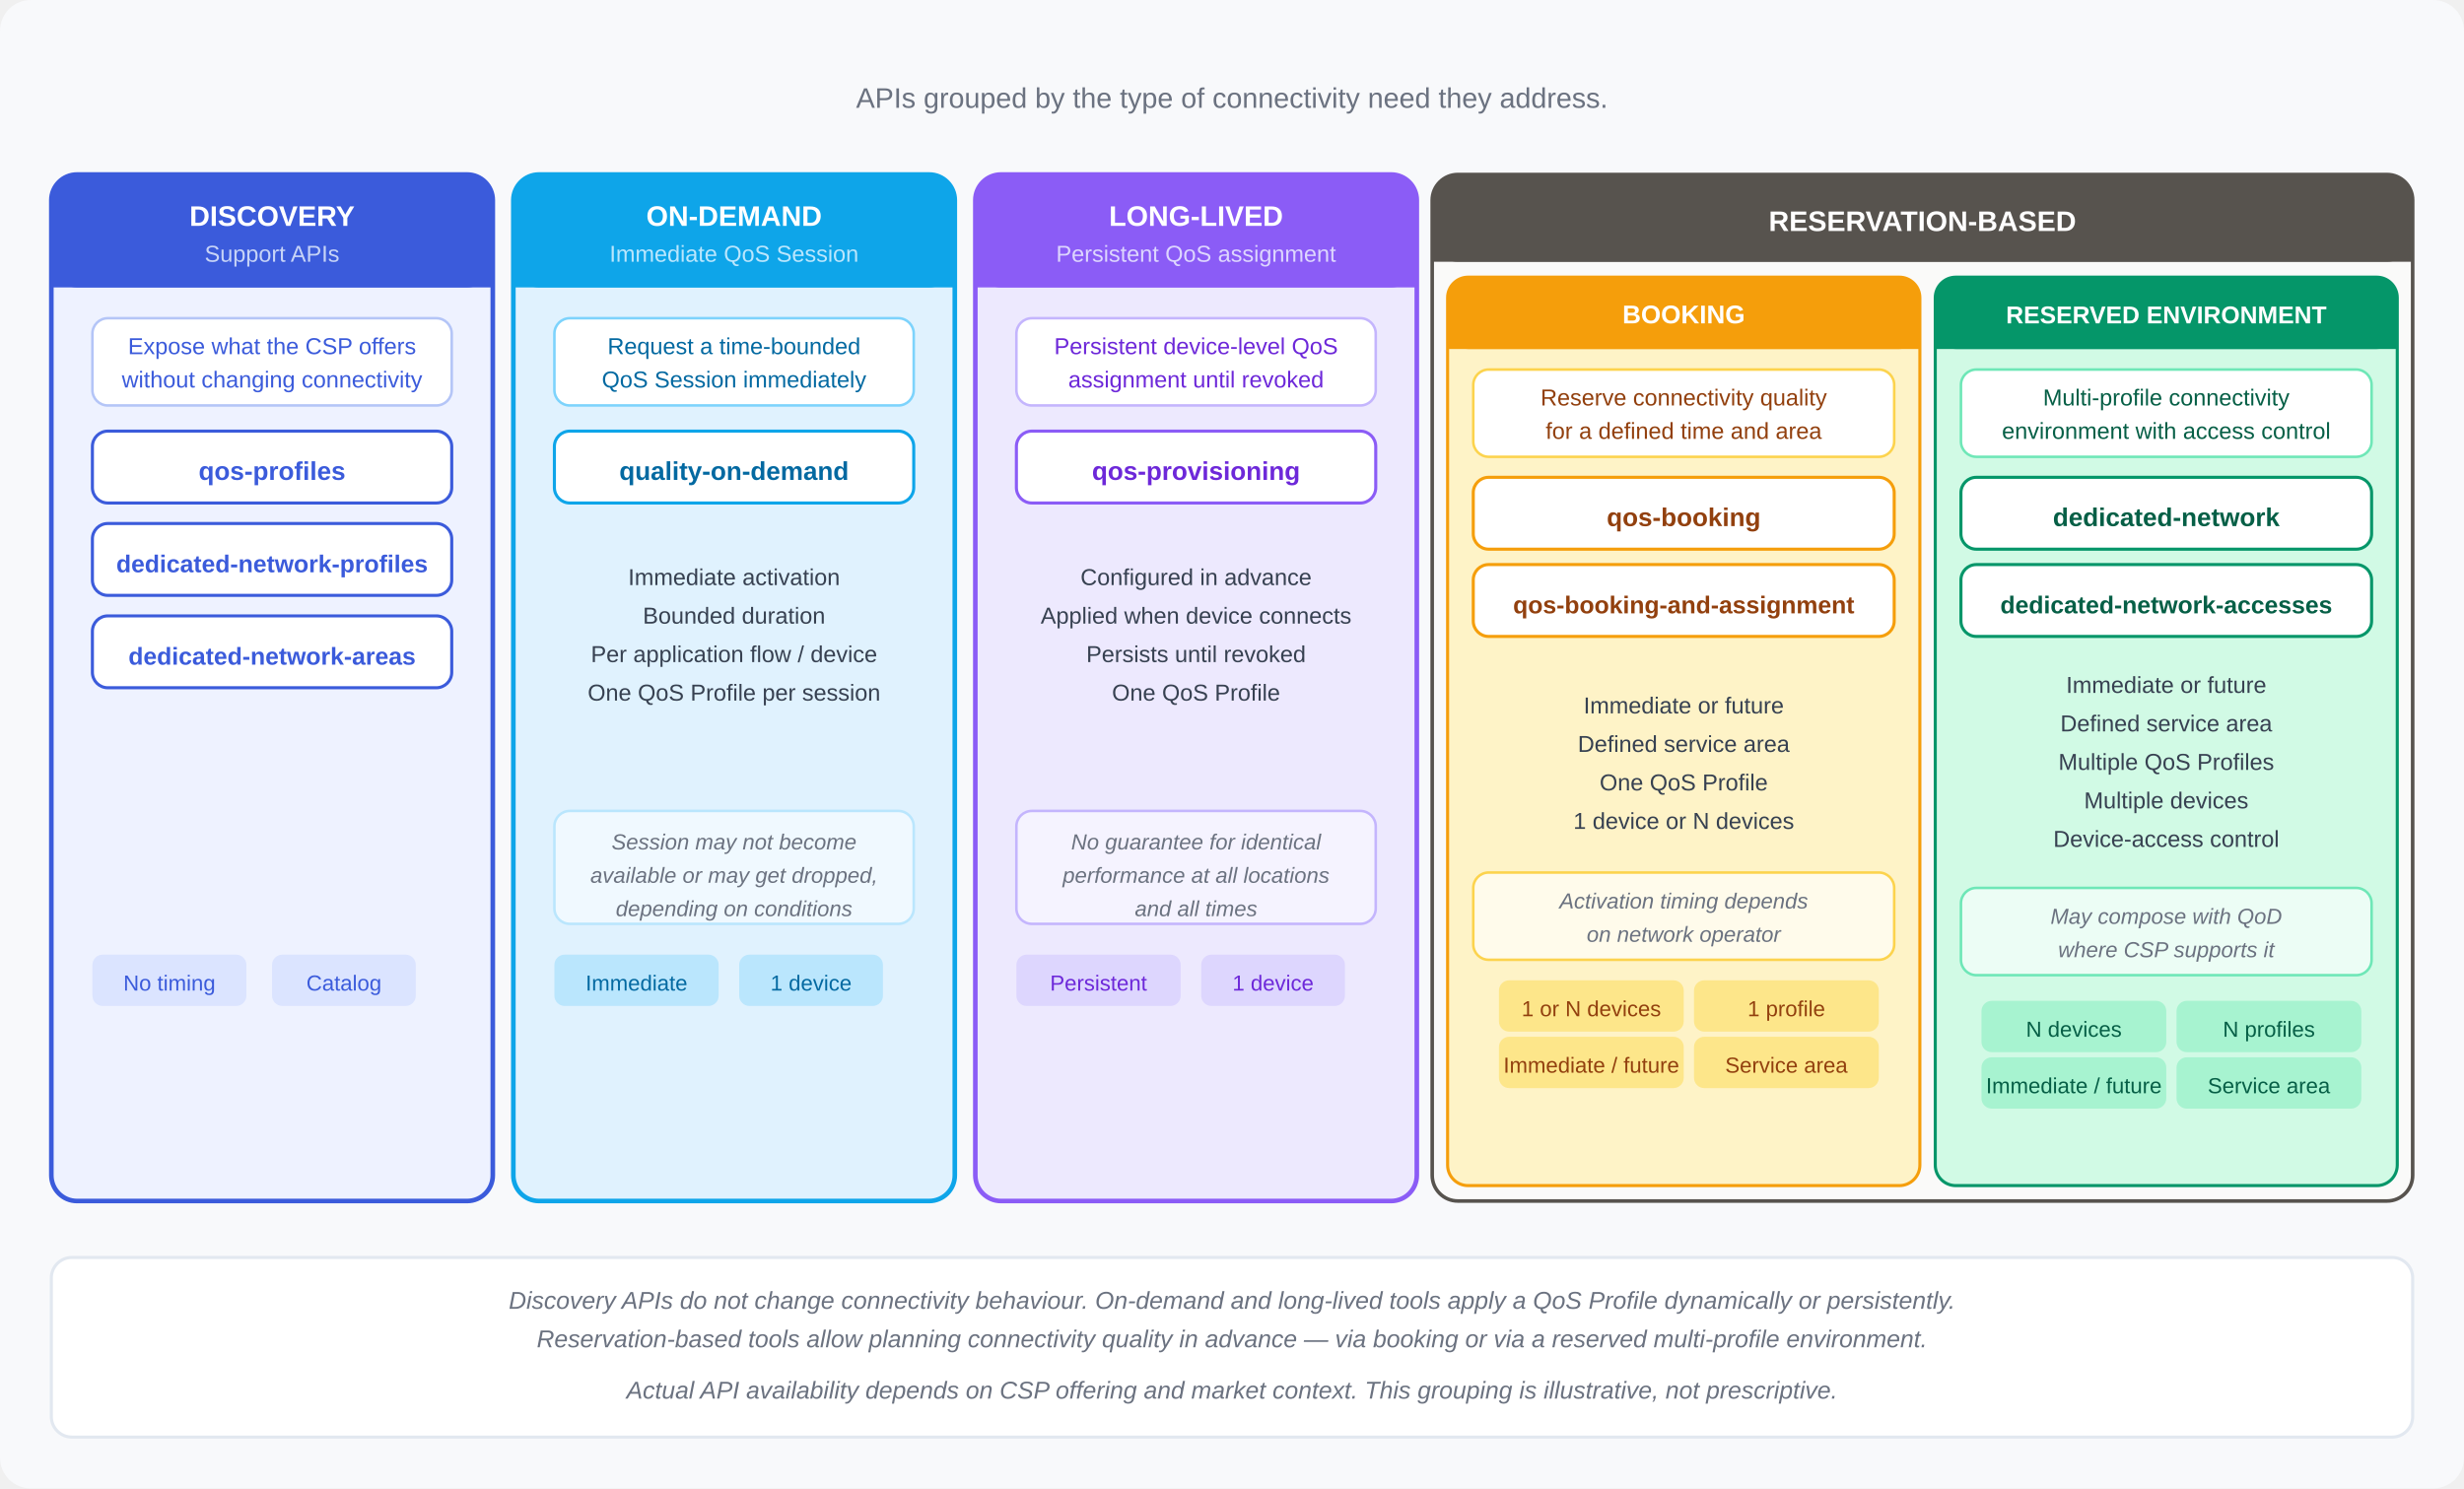
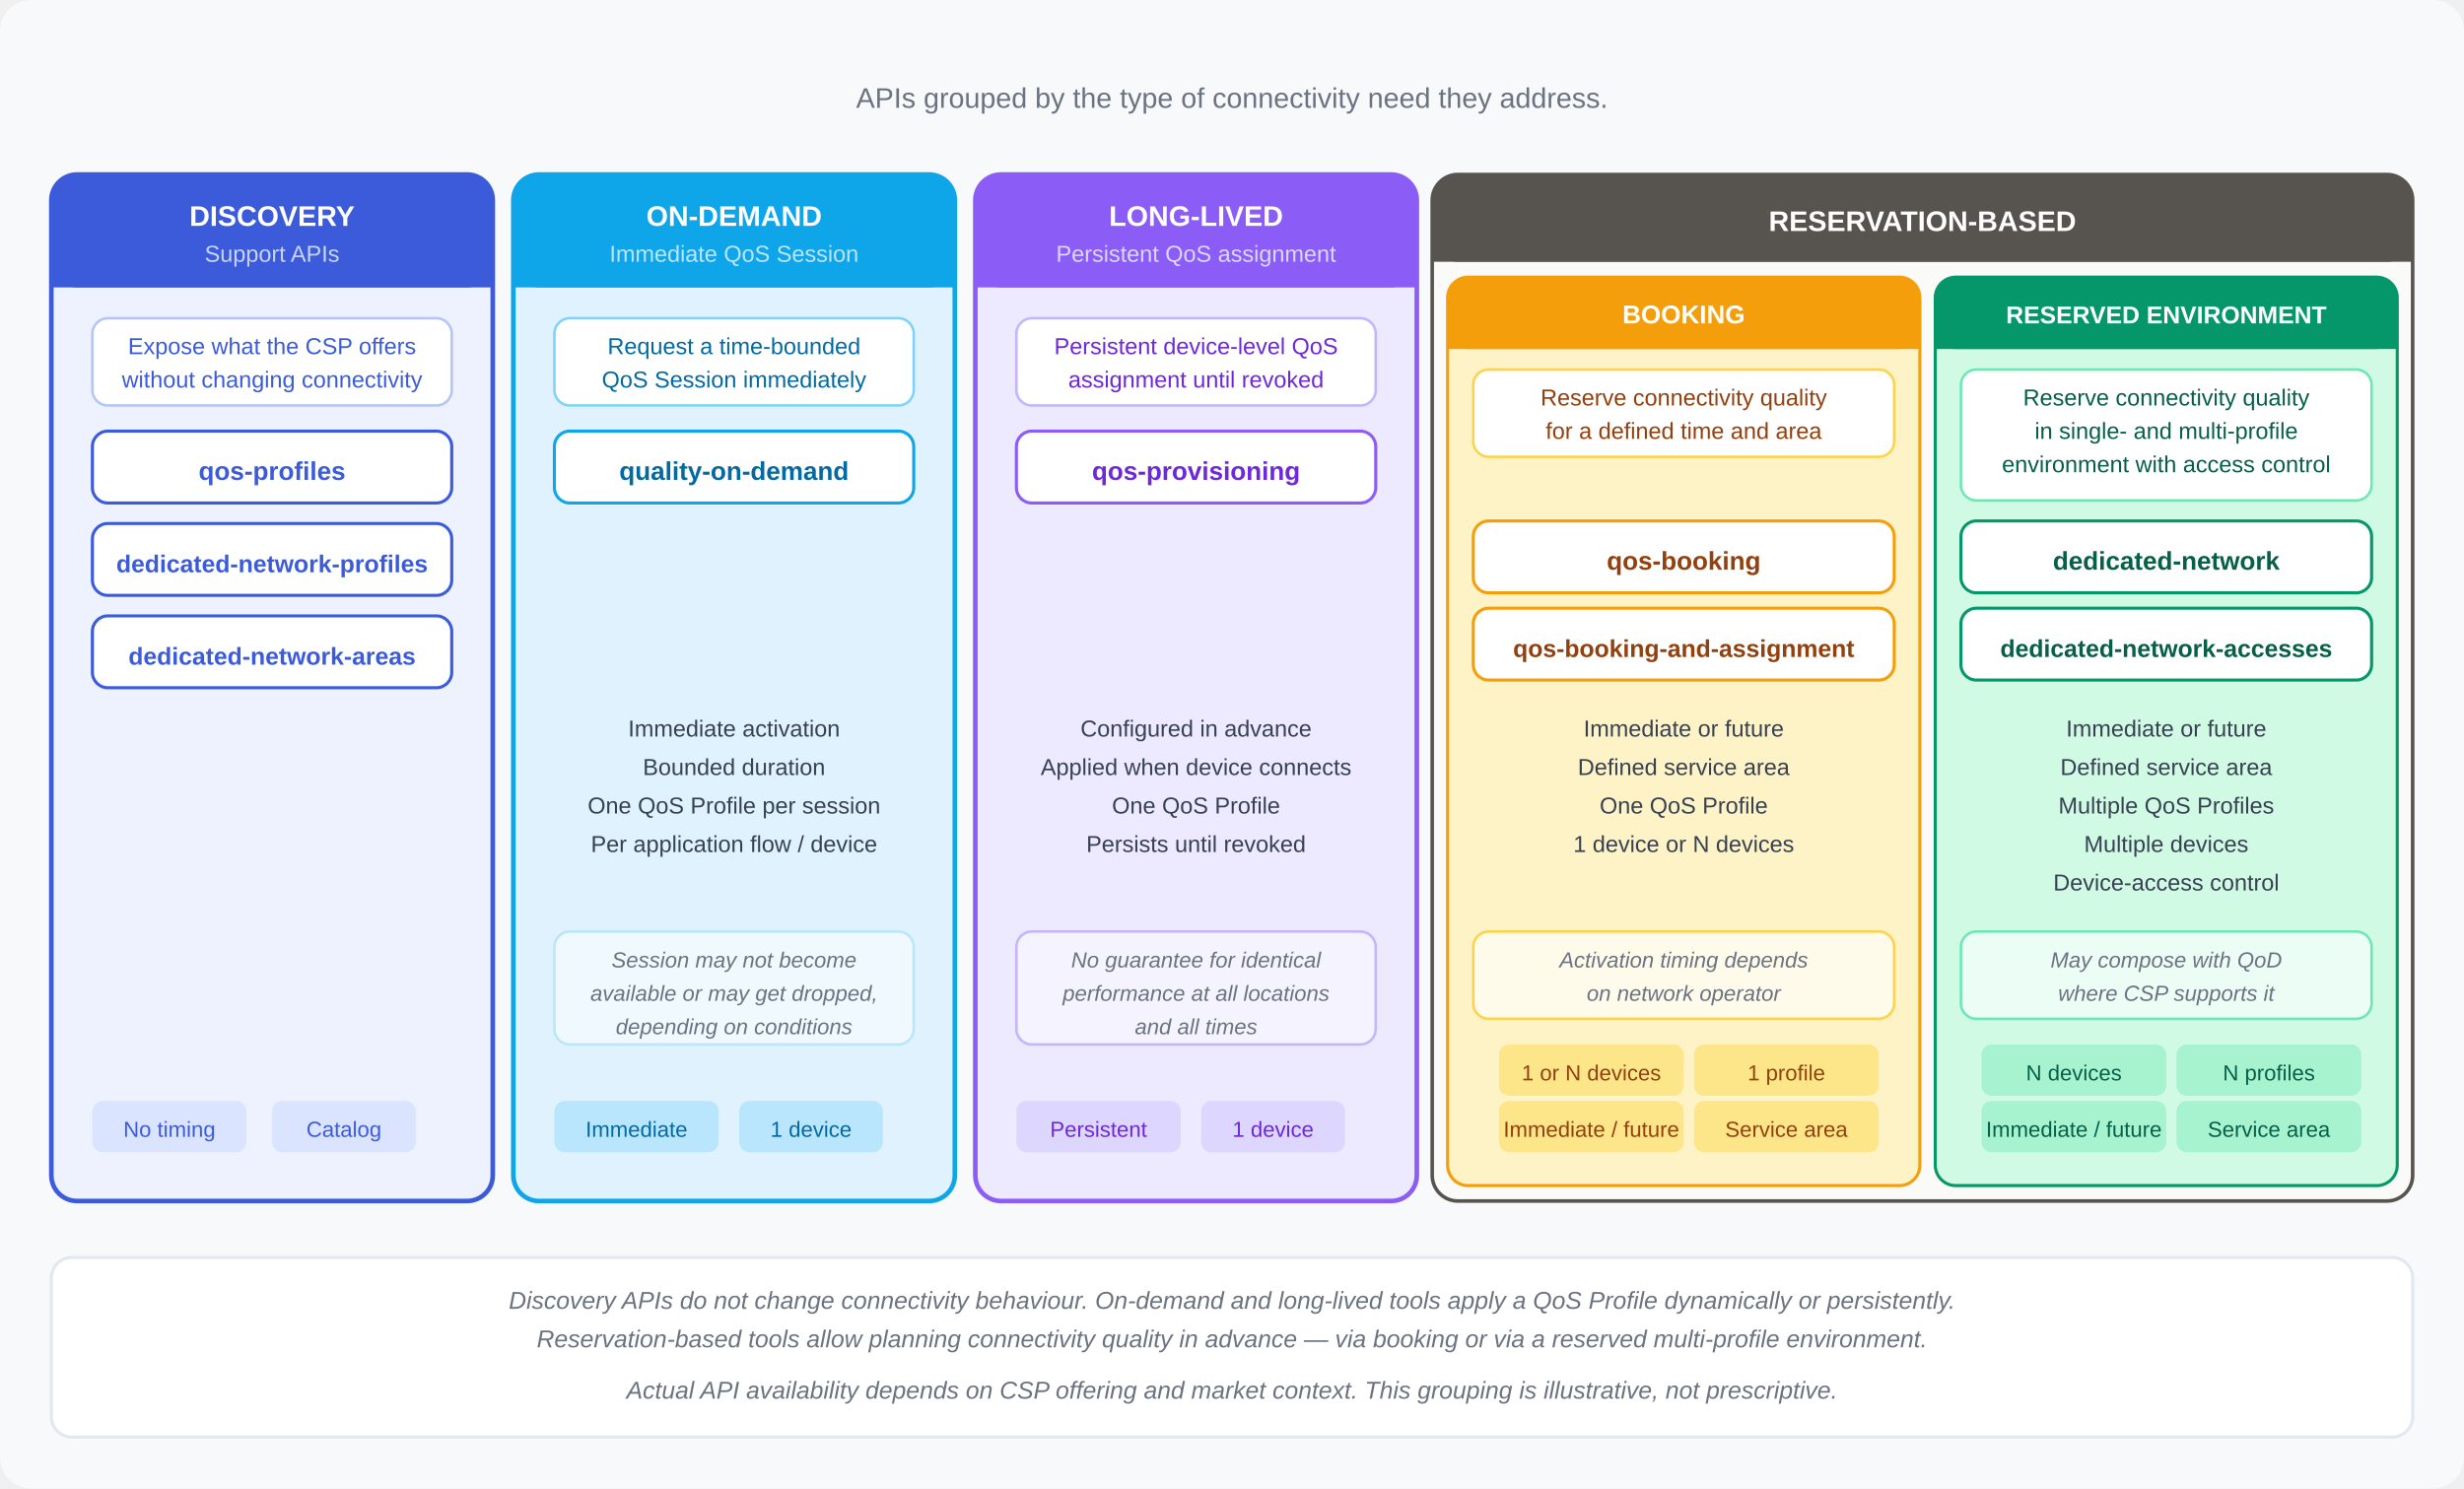
<svg xmlns="http://www.w3.org/2000/svg" viewBox="0 0 960 580" font-family="Segoe UI, Arial, sans-serif">
  <rect width="960" height="580" fill="#f8f9fb" rx="12" />
  <text x="480" y="42" text-anchor="middle" font-size="11" fill="#6b7280">APIs grouped by the type of connectivity need they address.</text>
  <rect x="20" y="68" width="172" height="400" rx="10" fill="#eef2ff" stroke="#3b5bdb" stroke-width="1.8" />
  <rect x="20" y="68" width="172" height="44" rx="10" fill="#3b5bdb" />
  <rect x="20" y="98" width="172" height="14" fill="#3b5bdb" />
  <text x="106" y="88" text-anchor="middle" font-size="11" font-weight="700" fill="white">DISCOVERY</text>
  <text x="106" y="102" text-anchor="middle" font-size="9" fill="#c7d4f7">Support APIs</text>
  <rect x="36" y="124" width="140" height="34" rx="6" fill="white" stroke="#b4c5f7" stroke-width="1" />
  <text x="106" y="138" text-anchor="middle" font-size="9" fill="#3b5bdb">Expose what the CSP offers</text>
  <text x="106" y="151" text-anchor="middle" font-size="9" fill="#3b5bdb">without changing connectivity</text>
  <rect x="36" y="168" width="140" height="28" rx="6" fill="white" stroke="#3b5bdb" stroke-width="1.2" />
  <text x="106" y="187" text-anchor="middle" font-size="10" font-weight="600" fill="#3b5bdb">qos-profiles</text>
  <rect x="36" y="204" width="140" height="28" rx="6" fill="white" stroke="#3b5bdb" stroke-width="1.2" />
  <text x="106" y="223" text-anchor="middle" font-size="9.5" font-weight="600" fill="#3b5bdb">dedicated-network-profiles</text>
  <rect x="36" y="240" width="140" height="28" rx="6" fill="white" stroke="#3b5bdb" stroke-width="1.2" />
  <text x="106" y="259" text-anchor="middle" font-size="9.5" font-weight="600" fill="#3b5bdb">dedicated-network-areas</text>
-   <rect x="36" y="372" width="60" height="20" rx="4" fill="#dbe4ff" />
-   <text x="66" y="386" text-anchor="middle" font-size="8.5" fill="#3b5bdb">No timing</text>
-   <rect x="106" y="372" width="56" height="20" rx="4" fill="#dbe4ff" />
-   <text x="134" y="386" text-anchor="middle" font-size="8.5" fill="#3b5bdb">Catalog</text>
+   <rect x="36" y="429" width="60" height="20" rx="4" fill="#dbe4ff" />
+   <text x="66" y="443" text-anchor="middle" font-size="8.5" fill="#3b5bdb">No timing</text>
+   <rect x="106" y="429" width="56" height="20" rx="4" fill="#dbe4ff" />
+   <text x="134" y="443" text-anchor="middle" font-size="8.5" fill="#3b5bdb">Catalog</text>
  <rect x="200" y="68" width="172" height="400" rx="10" fill="#e0f2fe" stroke="#0ea5e9" stroke-width="1.8" />
  <rect x="200" y="68" width="172" height="44" rx="10" fill="#0ea5e9" />
  <rect x="200" y="98" width="172" height="14" fill="#0ea5e9" />
  <text x="286" y="88" text-anchor="middle" font-size="11" font-weight="700" fill="white">ON-DEMAND</text>
  <text x="286" y="102" text-anchor="middle" font-size="9" fill="#bae6fd">Immediate QoS Session</text>
  <rect x="216" y="124" width="140" height="34" rx="6" fill="white" stroke="#7dd3fc" stroke-width="1" />
  <text x="286" y="138" text-anchor="middle" font-size="9" fill="#0369a1">Request a time-bounded</text>
  <text x="286" y="151" text-anchor="middle" font-size="9" fill="#0369a1">QoS Session immediately</text>
  <rect x="216" y="168" width="140" height="28" rx="6" fill="white" stroke="#0ea5e9" stroke-width="1.2" />
  <text x="286" y="187" text-anchor="middle" font-size="10" font-weight="600" fill="#0369a1">quality-on-demand</text>
-   <text x="286" y="228" text-anchor="middle" font-size="9" fill="#374151">Immediate activation</text>
-   <text x="286" y="243" text-anchor="middle" font-size="9" fill="#374151">Bounded duration</text>
-   <text x="286" y="258" text-anchor="middle" font-size="9" fill="#374151">Per application flow / device</text>
-   <text x="286" y="273" text-anchor="middle" font-size="9" fill="#374151">One QoS Profile per session</text>
-   <rect x="216" y="316" width="140" height="44" rx="6" fill="#f0f9ff" stroke="#bae6fd" stroke-width="1" />
-   <text x="286" y="331" text-anchor="middle" font-size="8.5" fill="#6b7280" font-style="italic">Session may not become</text>
-   <text x="286" y="344" text-anchor="middle" font-size="8.5" fill="#6b7280" font-style="italic">available or may get dropped,</text>
-   <text x="286" y="357" text-anchor="middle" font-size="8.5" fill="#6b7280" font-style="italic">depending on conditions</text>
-   <rect x="216" y="372" width="64" height="20" rx="4" fill="#bae6fd" />
-   <text x="248" y="386" text-anchor="middle" font-size="8.5" fill="#0369a1">Immediate</text>
-   <rect x="288" y="372" width="56" height="20" rx="4" fill="#bae6fd" />
-   <text x="316" y="386" text-anchor="middle" font-size="8.5" fill="#0369a1">1 device</text>
+   <text x="286" y="287" text-anchor="middle" font-size="9" fill="#374151">Immediate activation</text>
+   <text x="286" y="302" text-anchor="middle" font-size="9" fill="#374151">Bounded duration</text>
+   <text x="286" y="332" text-anchor="middle" font-size="9" fill="#374151">Per application flow / device</text>
+   <text x="286" y="317" text-anchor="middle" font-size="9" fill="#374151">One QoS Profile per session</text>
+   <rect x="216" y="363" width="140" height="44" rx="6" fill="#f0f9ff" stroke="#bae6fd" stroke-width="1" />
+   <text x="286" y="377" text-anchor="middle" font-size="8.5" fill="#6b7280" font-style="italic">Session may not become</text>
+   <text x="286" y="390" text-anchor="middle" font-size="8.5" fill="#6b7280" font-style="italic">available or may get dropped,</text>
+   <text x="286" y="403" text-anchor="middle" font-size="8.5" fill="#6b7280" font-style="italic">depending on conditions</text>
+   <rect x="216" y="429" width="64" height="20" rx="4" fill="#bae6fd" />
+   <text x="248" y="443" text-anchor="middle" font-size="8.5" fill="#0369a1">Immediate</text>
+   <rect x="288" y="429" width="56" height="20" rx="4" fill="#bae6fd" />
+   <text x="316" y="443" text-anchor="middle" font-size="8.5" fill="#0369a1">1 device</text>
  <rect x="380" y="68" width="172" height="400" rx="10" fill="#ede9fe" stroke="#8b5cf6" stroke-width="1.8" />
  <rect x="380" y="68" width="172" height="44" rx="10" fill="#8b5cf6" />
  <rect x="380" y="98" width="172" height="14" fill="#8b5cf6" />
  <text x="466" y="88" text-anchor="middle" font-size="11" font-weight="700" fill="white">LONG-LIVED</text>
  <text x="466" y="102" text-anchor="middle" font-size="9" fill="#ddd6fe">Persistent QoS assignment</text>
  <rect x="396" y="124" width="140" height="34" rx="6" fill="white" stroke="#c4b5fd" stroke-width="1" />
  <text x="466" y="138" text-anchor="middle" font-size="9" fill="#6d28d9">Persistent device-level QoS</text>
  <text x="466" y="151" text-anchor="middle" font-size="9" fill="#6d28d9">assignment until revoked</text>
  <rect x="396" y="168" width="140" height="28" rx="6" fill="white" stroke="#8b5cf6" stroke-width="1.2" />
  <text x="466" y="187" text-anchor="middle" font-size="10" font-weight="600" fill="#6d28d9">qos-provisioning</text>
-   <text x="466" y="228" text-anchor="middle" font-size="9" fill="#374151">Configured in advance</text>
-   <text x="466" y="243" text-anchor="middle" font-size="9" fill="#374151">Applied when device connects</text>
-   <text x="466" y="258" text-anchor="middle" font-size="9" fill="#374151">Persists until revoked</text>
-   <text x="466" y="273" text-anchor="middle" font-size="9" fill="#374151">One QoS Profile</text>
-   <rect x="396" y="316" width="140" height="44" rx="6" fill="#f5f3ff" stroke="#c4b5fd" stroke-width="1" />
-   <text x="466" y="331" text-anchor="middle" font-size="8.5" fill="#6b7280" font-style="italic">No guarantee for identical</text>
-   <text x="466" y="344" text-anchor="middle" font-size="8.5" fill="#6b7280" font-style="italic">performance at all locations</text>
-   <text x="466" y="357" text-anchor="middle" font-size="8.5" fill="#6b7280" font-style="italic">and all times</text>
-   <rect x="396" y="372" width="64" height="20" rx="4" fill="#ddd6fe" />
-   <text x="428" y="386" text-anchor="middle" font-size="8.5" fill="#6d28d9">Persistent</text>
-   <rect x="468" y="372" width="56" height="20" rx="4" fill="#ddd6fe" />
-   <text x="496" y="386" text-anchor="middle" font-size="8.5" fill="#6d28d9">1 device</text>
+   <text x="466" y="287" text-anchor="middle" font-size="9" fill="#374151">Configured in advance</text>
+   <text x="466" y="302" text-anchor="middle" font-size="9" fill="#374151">Applied when device connects</text>
+   <text x="466" y="332" text-anchor="middle" font-size="9" fill="#374151">Persists until revoked</text>
+   <text x="466" y="317" text-anchor="middle" font-size="9" fill="#374151">One QoS Profile</text>
+   <rect x="396" y="363" width="140" height="44" rx="6" fill="#f5f3ff" stroke="#c4b5fd" stroke-width="1" />
+   <text x="466" y="377" text-anchor="middle" font-size="8.5" fill="#6b7280" font-style="italic">No guarantee for identical</text>
+   <text x="466" y="390" text-anchor="middle" font-size="8.5" fill="#6b7280" font-style="italic">performance at all locations</text>
+   <text x="466" y="403" text-anchor="middle" font-size="8.5" fill="#6b7280" font-style="italic">and all times</text>
+   <rect x="396" y="429" width="64" height="20" rx="4" fill="#ddd6fe" />
+   <text x="428" y="443" text-anchor="middle" font-size="8.5" fill="#6d28d9">Persistent</text>
+   <rect x="468" y="429" width="56" height="20" rx="4" fill="#ddd6fe" />
+   <text x="496" y="443" text-anchor="middle" font-size="8.5" fill="#6d28d9">1 device</text>
  <rect x="558" y="68" width="382" height="400" rx="10" fill="#fafaf9" stroke="#57534e" stroke-width="1.4" />
  <rect x="558" y="68" width="382" height="34" rx="10" fill="#57534e" />
  <rect x="558" y="90" width="382" height="12" fill="#57534e" />
  <text x="749" y="90" text-anchor="middle" font-size="11" font-weight="700" fill="white">RESERVATION-BASED</text>
  <rect x="564" y="108" width="184" height="354" rx="8" fill="#fef3c7" stroke="#f59e0b" stroke-width="1.2" />
  <rect x="564" y="108" width="184" height="28" rx="8" fill="#f59e0b" />
  <rect x="564" y="128" width="184" height="8" fill="#f59e0b" />
  <text x="656" y="126" text-anchor="middle" font-size="10" font-weight="700" fill="white">BOOKING</text>
  <rect x="574" y="144" width="164" height="34" rx="6" fill="white" stroke="#fcd34d" stroke-width="1" />
  <text x="656" y="158" text-anchor="middle" font-size="9" fill="#92400e">Reserve connectivity quality</text>
  <text x="656" y="171" text-anchor="middle" font-size="9" fill="#92400e">for a defined time and area</text>
-   <rect x="574" y="186" width="164" height="28" rx="6" fill="white" stroke="#f59e0b" stroke-width="1.2" />
-   <text x="656" y="205" text-anchor="middle" font-size="10" font-weight="600" fill="#92400e">qos-booking</text>
-   <rect x="574" y="220" width="164" height="28" rx="6" fill="white" stroke="#f59e0b" stroke-width="1.2" />
-   <text x="656" y="239" text-anchor="middle" font-size="9.5" font-weight="600" fill="#92400e">qos-booking-and-assignment</text>
-   <text x="656" y="278" text-anchor="middle" font-size="9" fill="#374151">Immediate or future</text>
-   <text x="656" y="293" text-anchor="middle" font-size="9" fill="#374151">Defined service area</text>
-   <text x="656" y="308" text-anchor="middle" font-size="9" fill="#374151">One QoS Profile</text>
-   <text x="656" y="323" text-anchor="middle" font-size="9" fill="#374151">1 device or N devices</text>
-   <rect x="574" y="340" width="164" height="34" rx="6" fill="#fffbeb" stroke="#fcd34d" stroke-width="1" />
-   <text x="656" y="354" text-anchor="middle" font-size="8.5" fill="#6b7280" font-style="italic">Activation timing depends</text>
-   <text x="656" y="367" text-anchor="middle" font-size="8.5" fill="#6b7280" font-style="italic">on network operator</text>
-   <rect x="584" y="382" width="72" height="20" rx="4" fill="#fde68a" />
-   <text x="620" y="396" text-anchor="middle" font-size="8.5" fill="#92400e">1 or N devices</text>
-   <rect x="660" y="382" width="72" height="20" rx="4" fill="#fde68a" />
-   <text x="696" y="396" text-anchor="middle" font-size="8.5" fill="#92400e">1 profile</text>
-   <rect x="584" y="404" width="72" height="20" rx="4" fill="#fde68a" />
-   <text x="620" y="418" text-anchor="middle" font-size="8.5" fill="#92400e">Immediate / future</text>
-   <rect x="660" y="404" width="72" height="20" rx="4" fill="#fde68a" />
-   <text x="696" y="418" text-anchor="middle" font-size="8.5" fill="#92400e">Service area</text>
+   <rect x="574" y="203" width="164" height="28" rx="6" fill="white" stroke="#f59e0b" stroke-width="1.2" />
+   <text x="656" y="222" text-anchor="middle" font-size="10" font-weight="600" fill="#92400e">qos-booking</text>
+   <rect x="574" y="237" width="164" height="28" rx="6" fill="white" stroke="#f59e0b" stroke-width="1.2" />
+   <text x="656" y="256" text-anchor="middle" font-size="9.5" font-weight="600" fill="#92400e">qos-booking-and-assignment</text>
+   <text x="656" y="287" text-anchor="middle" font-size="9" fill="#374151">Immediate or future</text>
+   <text x="656" y="302" text-anchor="middle" font-size="9" fill="#374151">Defined service area</text>
+   <text x="656" y="317" text-anchor="middle" font-size="9" fill="#374151">One QoS Profile</text>
+   <text x="656" y="332" text-anchor="middle" font-size="9" fill="#374151">1 device or N devices</text>
+   <rect x="574" y="363" width="164" height="34" rx="6" fill="#fffbeb" stroke="#fcd34d" stroke-width="1" />
+   <text x="656" y="377" text-anchor="middle" font-size="8.5" fill="#6b7280" font-style="italic">Activation timing depends</text>
+   <text x="656" y="390" text-anchor="middle" font-size="8.5" fill="#6b7280" font-style="italic">on network operator</text>
+   <rect x="584" y="407" width="72" height="20" rx="4" fill="#fde68a" />
+   <text x="620" y="421" text-anchor="middle" font-size="8.5" fill="#92400e">1 or N devices</text>
+   <rect x="660" y="407" width="72" height="20" rx="4" fill="#fde68a" />
+   <text x="696" y="421" text-anchor="middle" font-size="8.5" fill="#92400e">1 profile</text>
+   <rect x="584" y="429" width="72" height="20" rx="4" fill="#fde68a" />
+   <text x="620" y="443" text-anchor="middle" font-size="8.5" fill="#92400e">Immediate / future</text>
+   <rect x="660" y="429" width="72" height="20" rx="4" fill="#fde68a" />
+   <text x="696" y="443" text-anchor="middle" font-size="8.5" fill="#92400e">Service area</text>
  <rect x="754" y="108" width="180" height="354" rx="8" fill="#d1fae5" stroke="#059669" stroke-width="1.2" />
  <rect x="754" y="108" width="180" height="28" rx="8" fill="#059669" />
  <rect x="754" y="128" width="180" height="8" fill="#059669" />
  <text x="844" y="126" text-anchor="middle" font-size="9.5" font-weight="700" fill="white">RESERVED ENVIRONMENT</text>
-   <rect x="764" y="144" width="160" height="34" rx="6" fill="white" stroke="#6ee7b7" stroke-width="1" />
-   <text x="844" y="158" text-anchor="middle" font-size="9" fill="#065f46">Multi-profile connectivity</text>
-   <text x="844" y="171" text-anchor="middle" font-size="9" fill="#065f46">environment with access control</text>
-   <rect x="764" y="186" width="160" height="28" rx="6" fill="white" stroke="#059669" stroke-width="1.2" />
-   <text x="844" y="205" text-anchor="middle" font-size="10" font-weight="600" fill="#065f46">dedicated-network</text>
-   <rect x="764" y="220" width="160" height="28" rx="6" fill="white" stroke="#059669" stroke-width="1.2" />
-   <text x="844" y="239" text-anchor="middle" font-size="9.5" font-weight="600" fill="#065f46">dedicated-network-accesses</text>
-   <text x="844" y="270" text-anchor="middle" font-size="9" fill="#374151">Immediate or future</text>
-   <text x="844" y="285" text-anchor="middle" font-size="9" fill="#374151">Defined service area</text>
-   <text x="844" y="300" text-anchor="middle" font-size="9" fill="#374151">Multiple QoS Profiles</text>
-   <text x="844" y="315" text-anchor="middle" font-size="9" fill="#374151">Multiple devices</text>
-   <text x="844" y="330" text-anchor="middle" font-size="9" fill="#374151">Device-access control</text>
-   <rect x="764" y="346" width="160" height="34" rx="6" fill="#ecfdf5" stroke="#6ee7b7" stroke-width="1" />
-   <text x="844" y="360" text-anchor="middle" font-size="8.5" fill="#6b7280" font-style="italic">May compose with QoD</text>
-   <text x="844" y="373" text-anchor="middle" font-size="8.5" fill="#6b7280" font-style="italic">where CSP supports it</text>
-   <rect x="772" y="390" width="72" height="20" rx="4" fill="#a7f3d0" />
-   <text x="808" y="404" text-anchor="middle" font-size="8.5" fill="#065f46">N devices</text>
-   <rect x="848" y="390" width="72" height="20" rx="4" fill="#a7f3d0" />
-   <text x="884" y="404" text-anchor="middle" font-size="8.5" fill="#065f46">N profiles</text>
-   <rect x="772" y="412" width="72" height="20" rx="4" fill="#a7f3d0" />
-   <text x="808" y="426" text-anchor="middle" font-size="8.5" fill="#065f46">Immediate / future</text>
-   <rect x="848" y="412" width="72" height="20" rx="4" fill="#a7f3d0" />
-   <text x="884" y="426" text-anchor="middle" font-size="8.5" fill="#065f46">Service area</text>
+   <rect x="764" y="144" width="160" height="51" rx="6" fill="white" stroke="#6ee7b7" stroke-width="1" />
+   <text x="844" y="158" text-anchor="middle" font-size="9" fill="#065f46">Reserve connectivity quality</text>
+   <text x="844" y="171" text-anchor="middle" font-size="9" fill="#065f46">in single- and multi-profile</text>
+   <text x="844" y="184" text-anchor="middle" font-size="9" fill="#065f46">environment with access control</text>
+   <rect x="764" y="203" width="160" height="28" rx="6" fill="white" stroke="#059669" stroke-width="1.2" />
+   <text x="844" y="222" text-anchor="middle" font-size="10" font-weight="600" fill="#065f46">dedicated-network</text>
+   <rect x="764" y="237" width="160" height="28" rx="6" fill="white" stroke="#059669" stroke-width="1.2" />
+   <text x="844" y="256" text-anchor="middle" font-size="9.5" font-weight="600" fill="#065f46">dedicated-network-accesses</text>
+   <text x="844" y="287" text-anchor="middle" font-size="9" fill="#374151">Immediate or future</text>
+   <text x="844" y="302" text-anchor="middle" font-size="9" fill="#374151">Defined service area</text>
+   <text x="844" y="317" text-anchor="middle" font-size="9" fill="#374151">Multiple QoS Profiles</text>
+   <text x="844" y="332" text-anchor="middle" font-size="9" fill="#374151">Multiple devices</text>
+   <text x="844" y="347" text-anchor="middle" font-size="9" fill="#374151">Device-access control</text>
+   <rect x="764" y="363" width="160" height="34" rx="6" fill="#ecfdf5" stroke="#6ee7b7" stroke-width="1" />
+   <text x="844" y="377" text-anchor="middle" font-size="8.5" fill="#6b7280" font-style="italic">May compose with QoD</text>
+   <text x="844" y="390" text-anchor="middle" font-size="8.5" fill="#6b7280" font-style="italic">where CSP supports it</text>
+   <rect x="772" y="407" width="72" height="20" rx="4" fill="#a7f3d0" />
+   <text x="808" y="421" text-anchor="middle" font-size="8.5" fill="#065f46">N devices</text>
+   <rect x="848" y="407" width="72" height="20" rx="4" fill="#a7f3d0" />
+   <text x="884" y="421" text-anchor="middle" font-size="8.5" fill="#065f46">N profiles</text>
+   <rect x="772" y="429" width="72" height="20" rx="4" fill="#a7f3d0" />
+   <text x="808" y="443" text-anchor="middle" font-size="8.5" fill="#065f46">Immediate / future</text>
+   <rect x="848" y="429" width="72" height="20" rx="4" fill="#a7f3d0" />
+   <text x="884" y="443" text-anchor="middle" font-size="8.5" fill="#065f46">Service area</text>
  <rect x="20" y="490" width="920" height="70" rx="8" fill="white" stroke="#e2e8f0" stroke-width="1.2" />
  <text x="480" y="510" text-anchor="middle" font-size="9.5" fill="#6b7280" font-style="italic">Discovery APIs do not change connectivity behaviour. On-demand and long-lived tools apply a QoS Profile dynamically or persistently.</text>
  <text x="480" y="525" text-anchor="middle" font-size="9.5" fill="#6b7280" font-style="italic">Reservation-based tools allow planning connectivity quality in advance — via booking or via a reserved multi-profile environment.</text>
  <text x="480" y="545" text-anchor="middle" font-size="9.5" fill="#6b7280" font-style="italic">Actual API availability depends on CSP offering and market context. This grouping is illustrative, not prescriptive.</text>
</svg>
